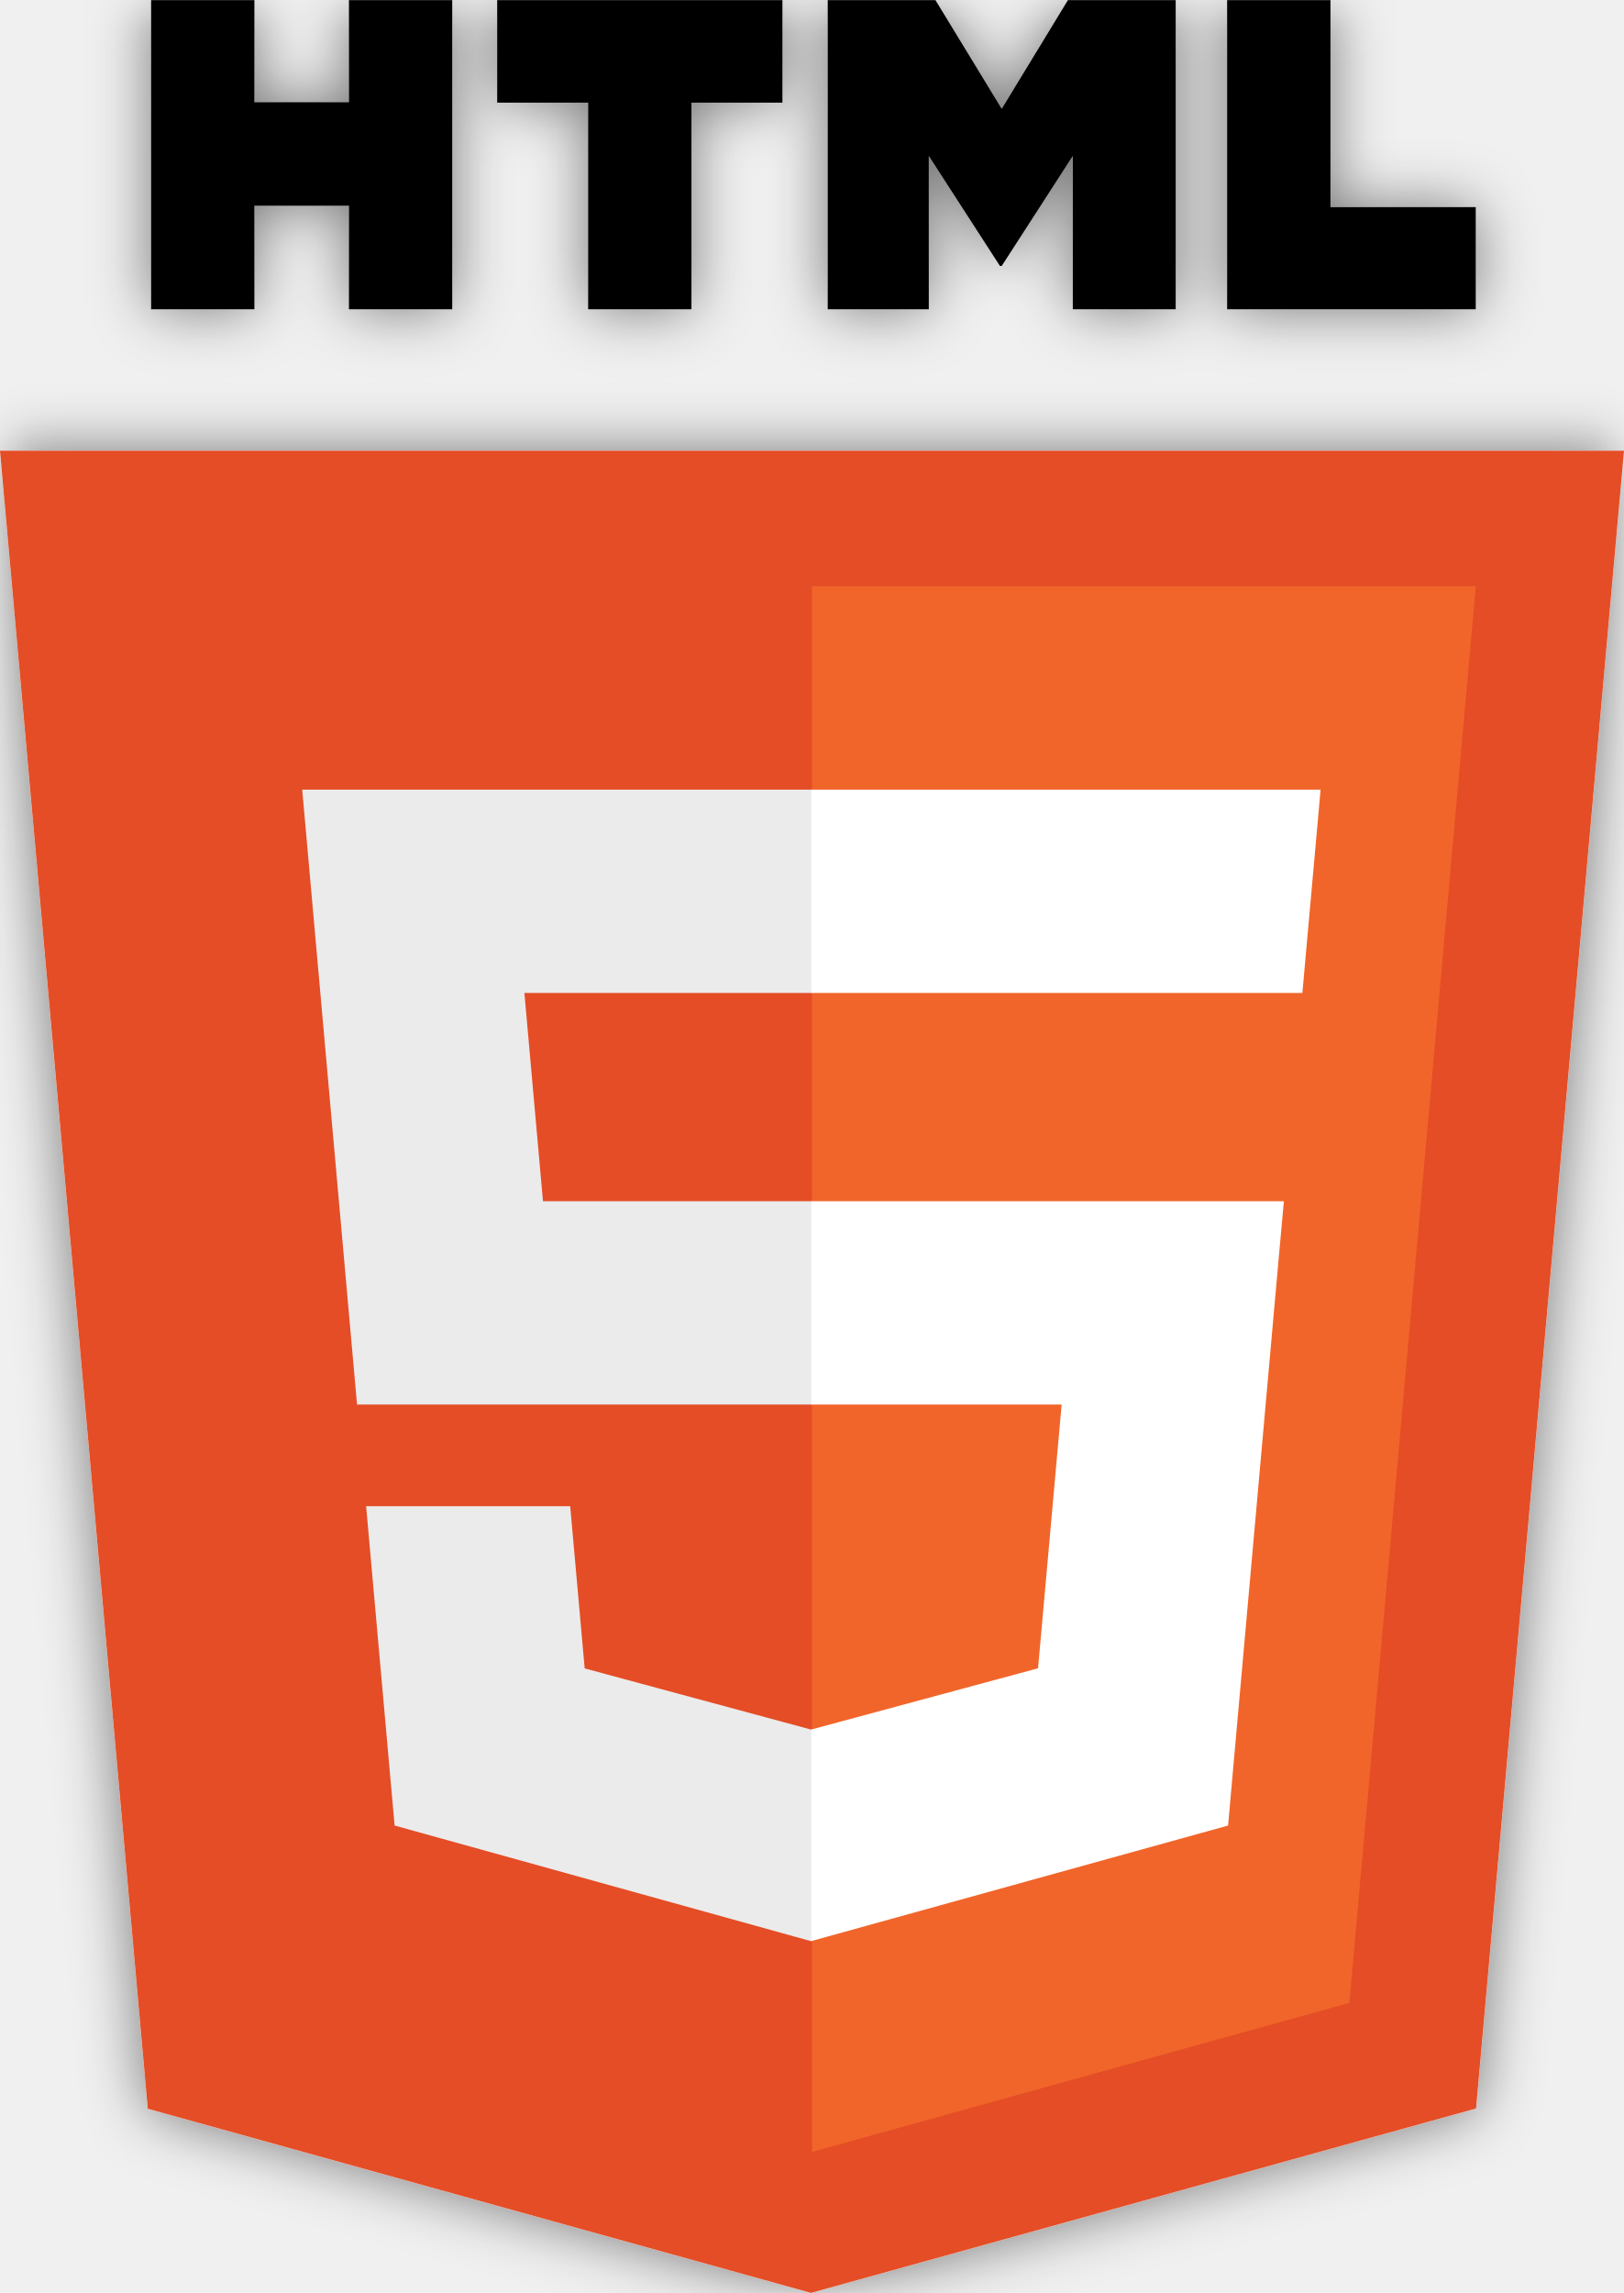
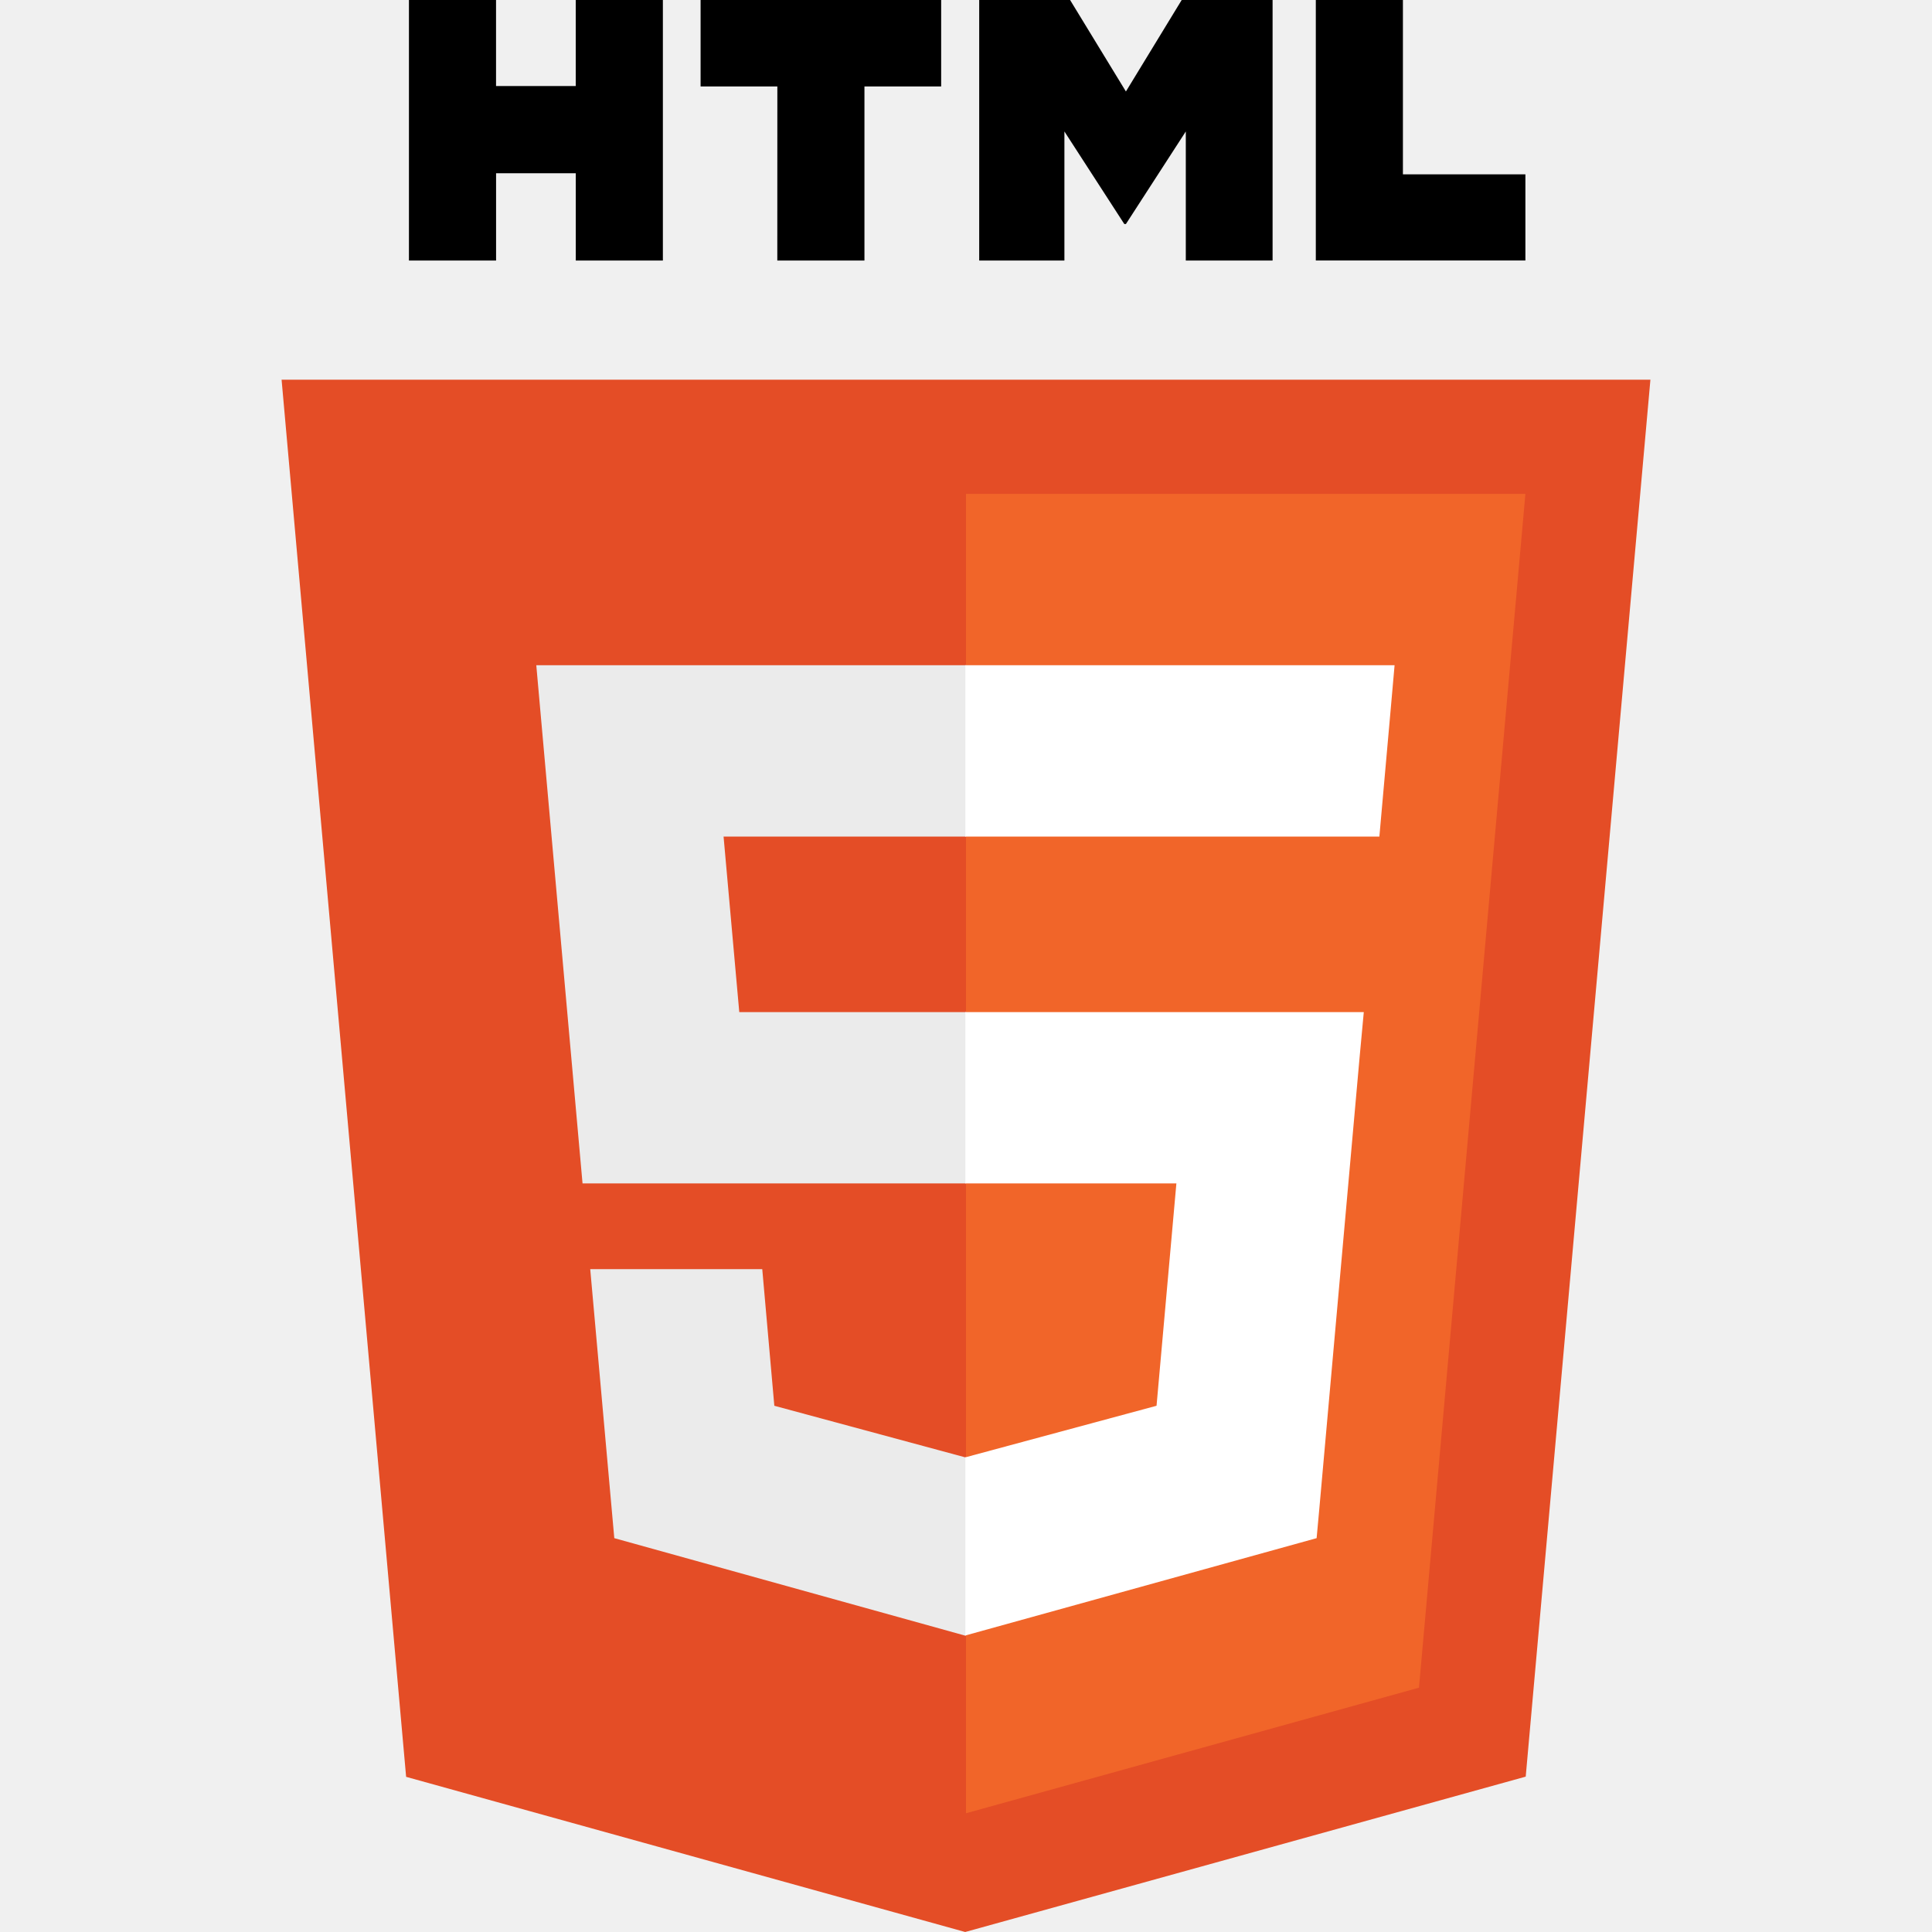
- <svg xmlns="http://www.w3.org/2000/svg" width="1771" height="2500" viewBox="221.807 89.47 440 621.061" enable-background="new 221.807 89.47 440 621.061">
-   <filter id="a" width="150%" height="150%" x="-5%" y="-5%">
-     <feFlood flood-color="#000" result="floodFill" flood-opacity=".5" />
-     <feComposite in="floodFill" in2="SourceAlpha" operator="in" result="coloredAlpha" />
-     <feGaussianBlur in="coloredAlpha" result="blur" stdDeviation="8" />
-     <feComposite in="blur" in2="SourceGraphic" operator="out" result="maskedOffsetBlur" />
-     <feMerge>
-       <feMergeNode in="maskedOffsetBlur" />
-       <feMergeNode in="SourceGraphic" />
-     </feMerge>
-   </filter>
-   <g filter="url(#a)">
-     <path fill="#e44d26" d="m261.849 660.647-40.042-449.125h440l-40.086 449.054-180.184 49.954z" />
-     <path fill="#f16529" d="m441.807 672.348 145.596-40.367 34.258-383.735H441.807z" />
-     <path fill="#ebebeb" d="M441.807 414.82h-72.888l-5.035-56.406h77.923V303.33H303.683l1.32 14.778 13.538 151.794h123.266zm0 143.056-.242.066-61.346-16.566-3.922-43.93h-55.294l7.718 86.489 112.834 31.323.252-.071z" />
-     <path d="M262.745 89.47h27.992v27.656h25.606V89.47h27.993v83.75h-27.993v-28.044h-25.606v28.044h-27.99l-.002-83.75zm118.404 27.774h-24.642V89.47H433.8v27.774h-24.654v55.976H381.15v-55.976h-.001zm64.916-27.774h29.19l17.955 29.428 17.938-29.428h29.2v83.75h-27.882v-41.512l-19.259 29.778h-.481l-19.272-29.778v41.512h-27.39V89.47zm108.212 0h28v56.068h39.368v27.682h-67.368V89.47z" />
-     <path fill="#fff" d="M441.617 414.82v55.082h67.83l-6.395 71.44-61.435 16.58v57.307l112.924-31.294.826-9.309 12.946-145.014 1.344-14.792h-14.842zm0-111.49v55.084H574.67l1.103-12.382 2.51-27.924 1.318-14.778z" />
-   </g>
+ <svg xmlns="http://www.w3.org/2000/svg" width="48" height="48">
+   <path fill="#E44D26" d="M10.09 44.145 6.996 9.434h34.008L37.906 44.14 23.98 48Zm0 0" />
+   <path fill="#F16529" d="m24 45.05 11.254-3.12 2.644-29.66H24Zm0 0" />
+   <path fill="#EBEBEB" d="M24 25.145h-5.633l-.39-4.36H24v-4.258H13.324l.102 1.145 1.047 11.73H24Zm0 11.058-.02.004-4.742-1.281-.3-3.395h-4.274l.598 6.684 8.718 2.422.02-.004Zm0 0" />
+   <path d="M10.16 0h2.164v2.137h1.98V0h2.165v6.473h-2.164V4.305h-1.98v2.168H10.16Zm9.153 2.148h-1.907V0h5.977v2.148h-1.906v4.325h-2.165ZM24.328 0h2.258l1.387 2.273L29.359 0h2.258v6.473h-2.156V3.266l-1.488 2.3h-.04l-1.488-2.3v3.207h-2.117Zm8.363 0h2.164v4.332h3.043v2.14h-5.207Zm0 0" />
+   <path fill="#FFF" d="M23.984 25.145v4.257h5.243l-.493 5.524-4.75 1.281v4.426l8.727-2.418.066-.719 1-11.207.106-1.144Zm0-8.618v4.258H34.27l.085-.957.192-2.156.101-1.145Zm0 0" />
</svg>
